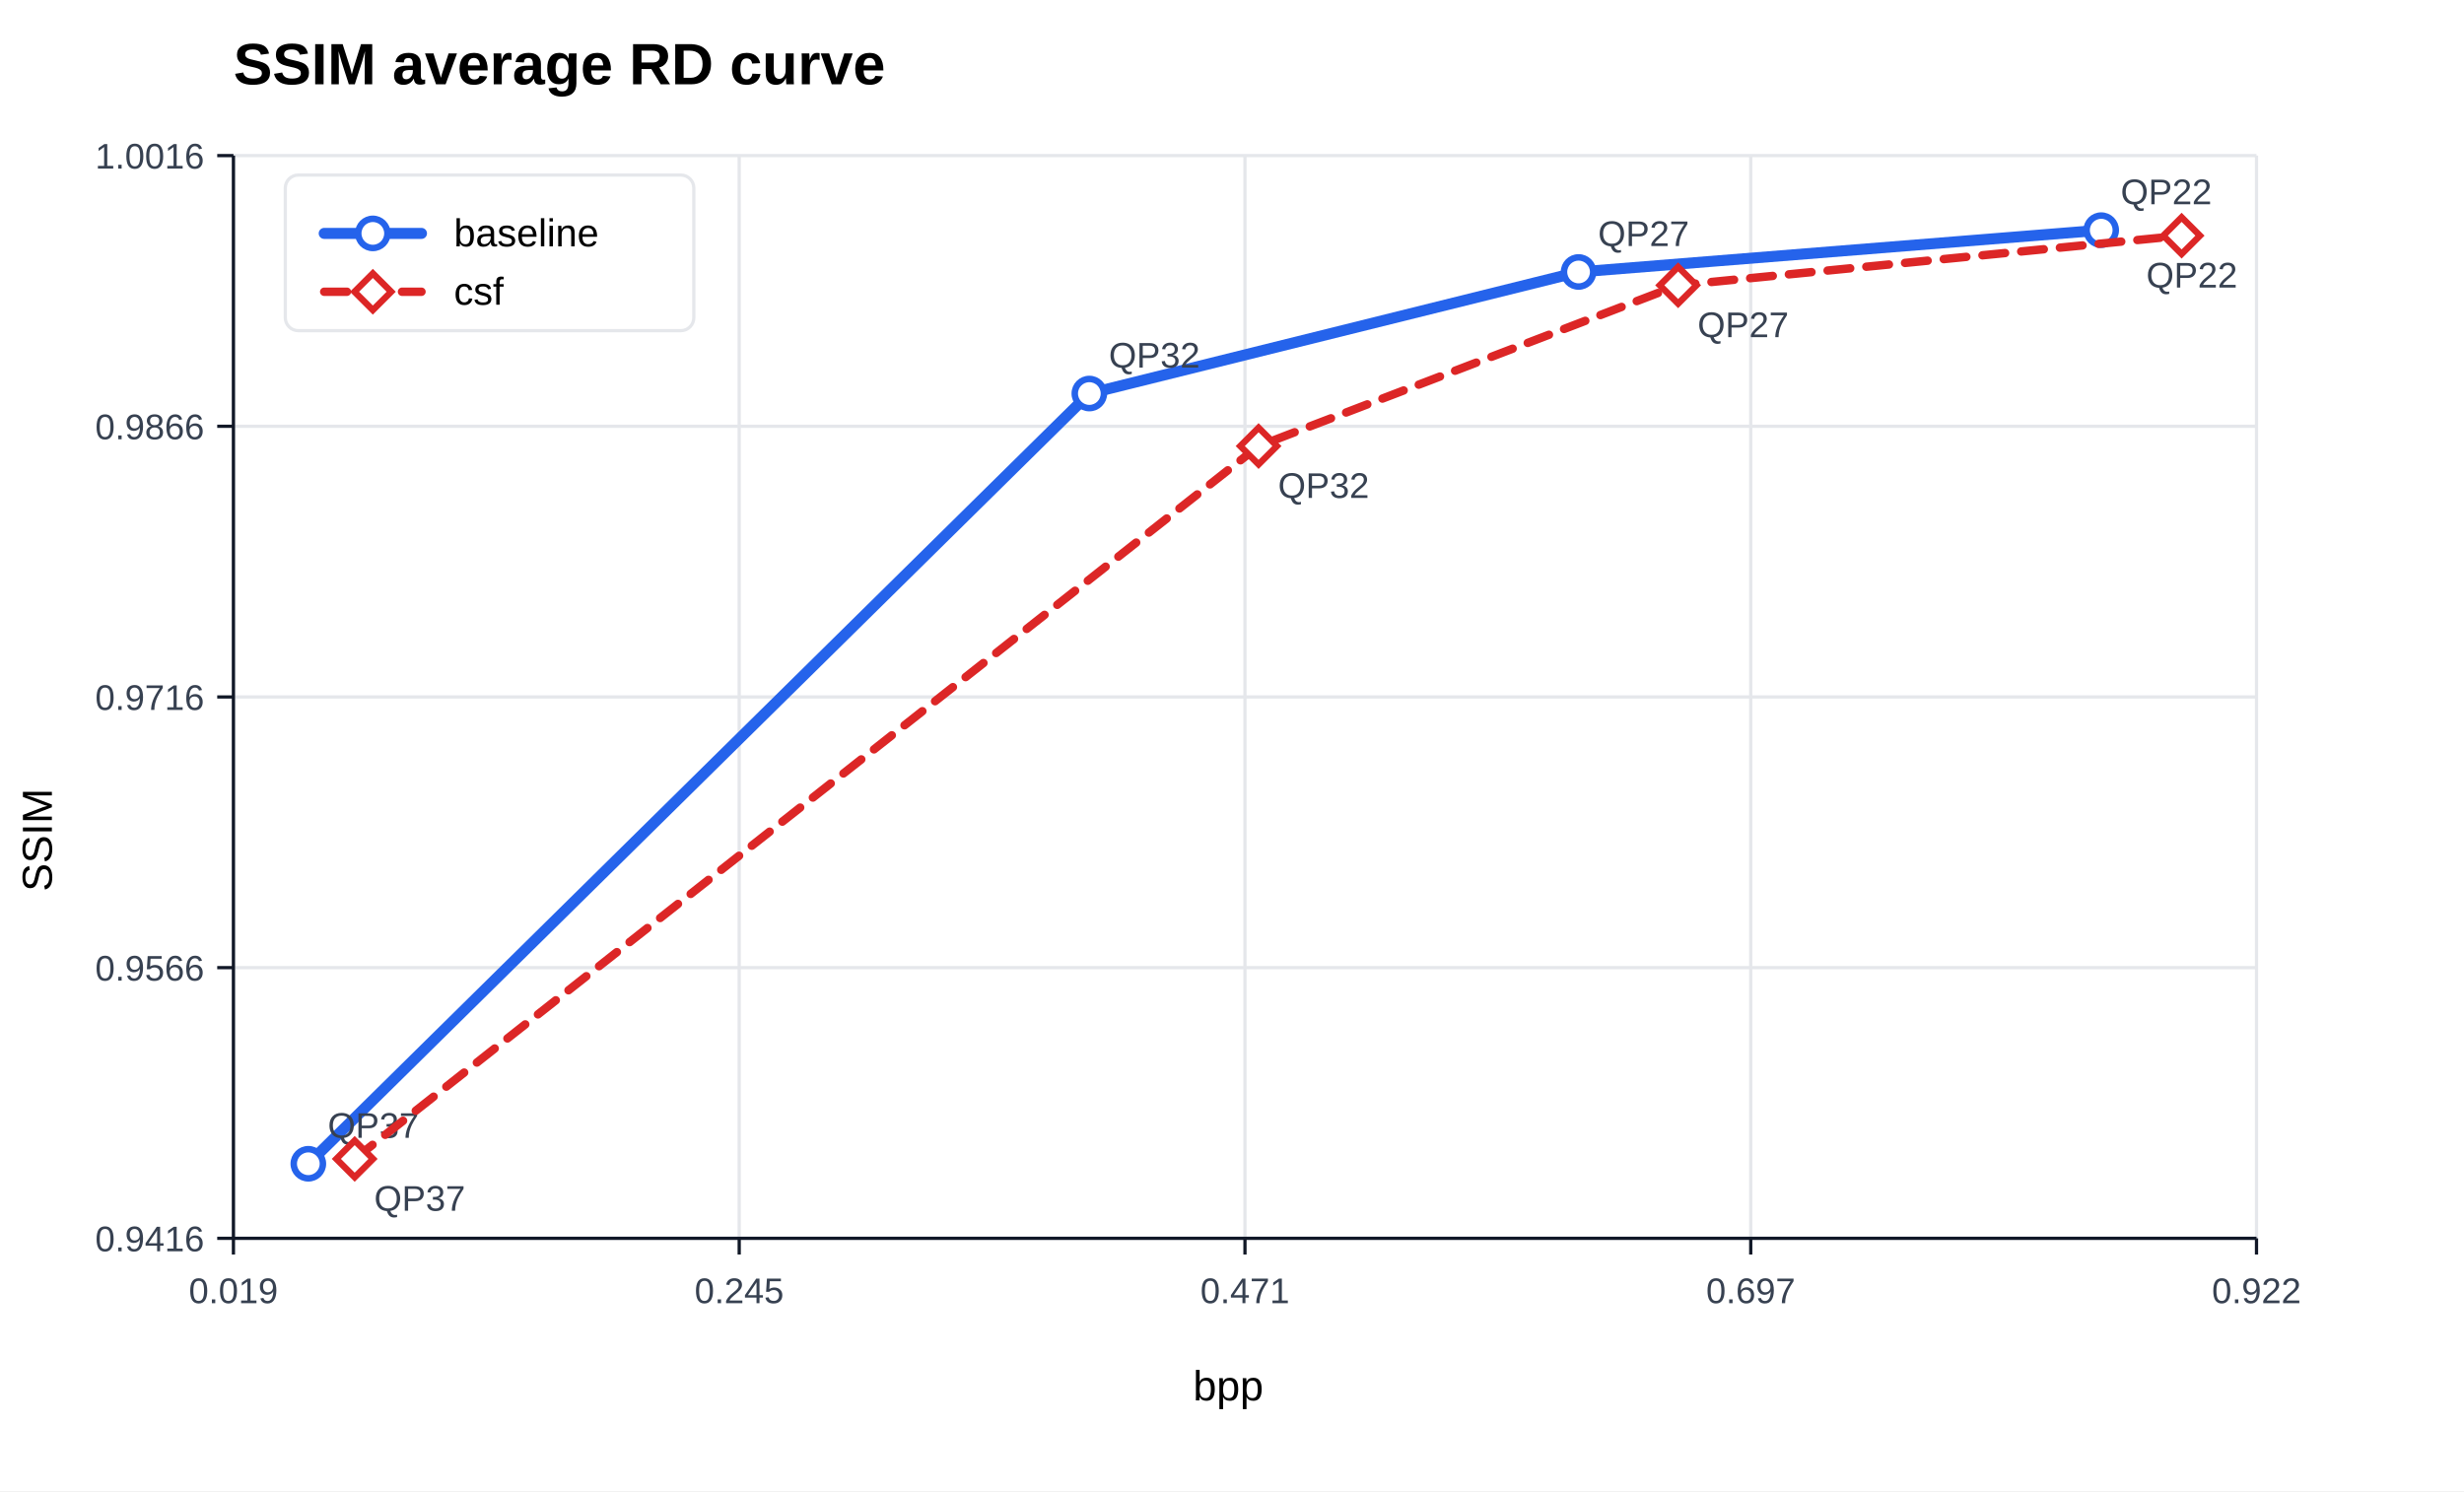
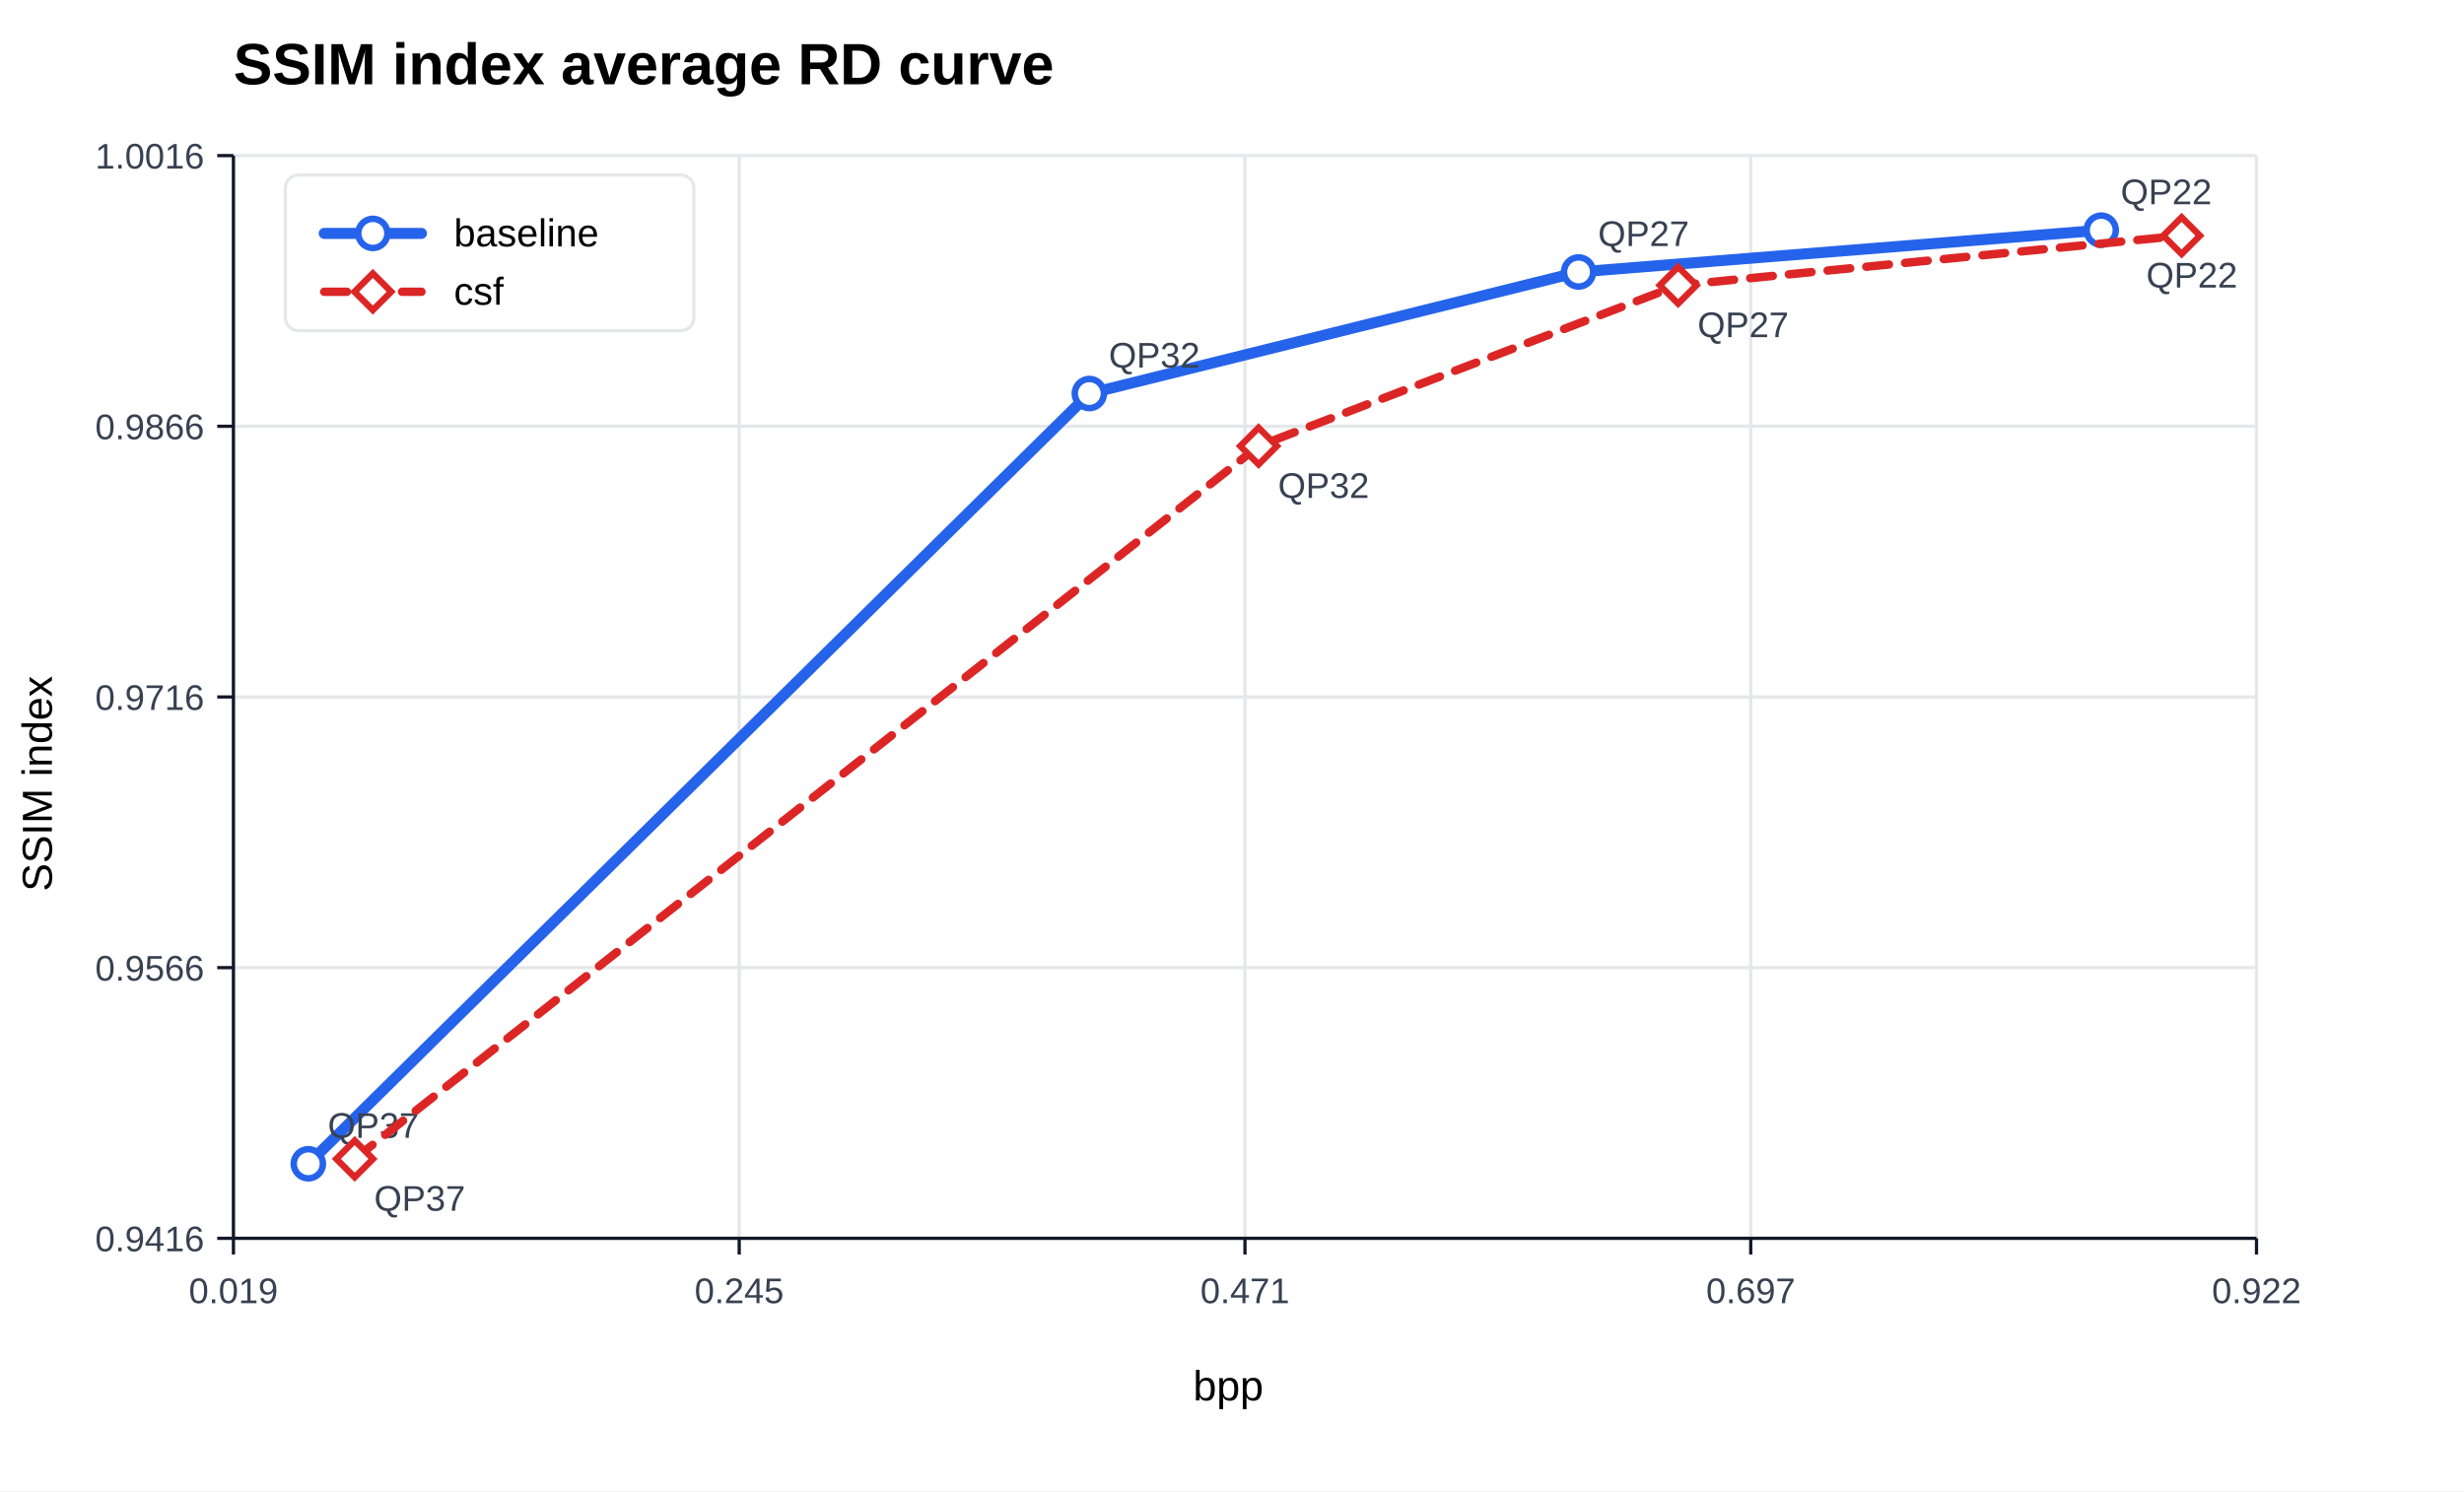
<svg xmlns="http://www.w3.org/2000/svg" width="760" height="460" viewBox="0 0 760 460">
  <rect width="100%" height="100%" fill="#ffffff" />
-   <text x="72" y="26" font-family="Arial" font-size="18" font-weight="700">SSIM average RD curve</text>
+   <text x="72" y="26" font-family="Arial" font-size="18" font-weight="700">SSIM index average RD curve</text>
  <line x1="72.0" y1="48" x2="72.0" y2="382" stroke="#e5e7eb" stroke-width="1" />
  <line x1="228.0" y1="48" x2="228.0" y2="382" stroke="#e5e7eb" stroke-width="1" />
  <line x1="384.0" y1="48" x2="384.0" y2="382" stroke="#e5e7eb" stroke-width="1" />
  <line x1="540.0" y1="48" x2="540.0" y2="382" stroke="#e5e7eb" stroke-width="1" />
  <line x1="696.0" y1="48" x2="696.0" y2="382" stroke="#e5e7eb" stroke-width="1" />
  <line x1="72" y1="382.0" x2="696" y2="382.0" stroke="#e5e7eb" stroke-width="1" />
  <line x1="72" y1="298.5" x2="696" y2="298.5" stroke="#e5e7eb" stroke-width="1" />
  <line x1="72" y1="215.0" x2="696" y2="215.0" stroke="#e5e7eb" stroke-width="1" />
  <line x1="72" y1="131.5" x2="696" y2="131.5" stroke="#e5e7eb" stroke-width="1" />
  <line x1="72" y1="48.0" x2="696" y2="48.0" stroke="#e5e7eb" stroke-width="1" />
  <line x1="72" y1="382" x2="696" y2="382" stroke="#111827" />
  <line x1="72" y1="48" x2="72" y2="382" stroke="#111827" />
  <text x="368" y="432" font-family="Arial" font-size="13">bpp</text>
-   <text x="16" y="275" font-family="Arial" font-size="13" transform="rotate(-90 16,275)">SSIM</text>
+   <text x="16" y="275" font-family="Arial" font-size="13" transform="rotate(-90 16,275)">SSIM index</text>
  <line x1="72.0" y1="382" x2="72.0" y2="387" stroke="#111827" />
  <text x="72.0" y="402" font-family="Arial" font-size="11" fill="#374151" text-anchor="middle">0.019</text>
  <line x1="228.0" y1="382" x2="228.0" y2="387" stroke="#111827" />
  <text x="228.0" y="402" font-family="Arial" font-size="11" fill="#374151" text-anchor="middle">0.245</text>
  <line x1="384.0" y1="382" x2="384.0" y2="387" stroke="#111827" />
  <text x="384.0" y="402" font-family="Arial" font-size="11" fill="#374151" text-anchor="middle">0.471</text>
  <line x1="540.0" y1="382" x2="540.0" y2="387" stroke="#111827" />
  <text x="540.0" y="402" font-family="Arial" font-size="11" fill="#374151" text-anchor="middle">0.697</text>
  <line x1="696.0" y1="382" x2="696.0" y2="387" stroke="#111827" />
  <text x="696.0" y="402" font-family="Arial" font-size="11" fill="#374151" text-anchor="middle">0.922</text>
  <line x1="67" y1="382.0" x2="72" y2="382.0" stroke="#111827" />
  <text x="63" y="386.0" font-family="Arial" font-size="11" fill="#374151" text-anchor="end">0.9416</text>
  <line x1="67" y1="298.5" x2="72" y2="298.5" stroke="#111827" />
  <text x="63" y="302.5" font-family="Arial" font-size="11" fill="#374151" text-anchor="end">0.9566</text>
  <line x1="67" y1="215.0" x2="72" y2="215.0" stroke="#111827" />
  <text x="63" y="219.0" font-family="Arial" font-size="11" fill="#374151" text-anchor="end">0.9716</text>
  <line x1="67" y1="131.5" x2="72" y2="131.5" stroke="#111827" />
  <text x="63" y="135.5" font-family="Arial" font-size="11" fill="#374151" text-anchor="end">0.9866</text>
  <line x1="67" y1="48.0" x2="72" y2="48.0" stroke="#111827" />
  <text x="63" y="52.0" font-family="Arial" font-size="11" fill="#374151" text-anchor="end">1.0016</text>
  <polyline fill="none" stroke="#2563eb" stroke-width="3.4" stroke-linecap="round" stroke-linejoin="round" points="95.1,359.0 336.0,121.4 486.9,83.9 648.1,71.0" />
  <circle cx="95.1" cy="359.0" r="4.5" fill="#ffffff" stroke="#2563eb" stroke-width="2" />
  <text x="101.1" y="351.0" font-family="Arial" font-size="11" fill="#374151">QP37</text>
  <circle cx="336.0" cy="121.4" r="4.5" fill="#ffffff" stroke="#2563eb" stroke-width="2" />
  <text x="342.0" y="113.4" font-family="Arial" font-size="11" fill="#374151">QP32</text>
  <circle cx="486.9" cy="83.9" r="4.5" fill="#ffffff" stroke="#2563eb" stroke-width="2" />
  <text x="492.9" y="75.9" font-family="Arial" font-size="11" fill="#374151">QP27</text>
  <circle cx="648.1" cy="71.0" r="4.5" fill="#ffffff" stroke="#2563eb" stroke-width="2" />
  <text x="654.1" y="63.0" font-family="Arial" font-size="11" fill="#374151">QP22</text>
  <polyline fill="none" stroke="#dc2626" stroke-width="2.6" stroke-linecap="round" stroke-linejoin="round" stroke-dasharray="7 5" points="109.4,357.5 388.2,137.6 517.6,88.0 672.9,72.7" />
  <rect x="105.4" y="353.5" width="8" height="8" transform="rotate(45 109.4 357.5)" fill="#ffffff" stroke="#dc2626" stroke-width="2" />
  <text x="115.4" y="373.5" font-family="Arial" font-size="11" fill="#374151">QP37</text>
  <rect x="384.2" y="133.6" width="8" height="8" transform="rotate(45 388.2 137.6)" fill="#ffffff" stroke="#dc2626" stroke-width="2" />
  <text x="394.2" y="153.6" font-family="Arial" font-size="11" fill="#374151">QP32</text>
  <rect x="513.6" y="84.0" width="8" height="8" transform="rotate(45 517.6 88.0)" fill="#ffffff" stroke="#dc2626" stroke-width="2" />
  <text x="523.6" y="104.0" font-family="Arial" font-size="11" fill="#374151">QP27</text>
  <rect x="668.9" y="68.7" width="8" height="8" transform="rotate(45 672.9 72.7)" fill="#ffffff" stroke="#dc2626" stroke-width="2" />
  <text x="662.0" y="88.7" font-family="Arial" font-size="11" fill="#374151">QP22</text>
  <rect x="88" y="54" width="126" height="48" rx="4" fill="#ffffff" stroke="#e5e7eb" />
  <line x1="100" y1="72" x2="130" y2="72" stroke="#2563eb" stroke-width="3.4" stroke-linecap="round" />
  <circle cx="115.0" cy="72.0" r="4.5" fill="#ffffff" stroke="#2563eb" stroke-width="2" />
  <text x="140" y="76" font-family="Arial" font-size="12">baseline</text>
  <line x1="100" y1="90" x2="130" y2="90" stroke="#dc2626" stroke-width="2.6" stroke-linecap="round" stroke-dasharray="7 5" />
  <rect x="111.0" y="86.0" width="8" height="8" transform="rotate(45 115.0 90.0)" fill="#ffffff" stroke="#dc2626" stroke-width="2" />
  <text x="140" y="94" font-family="Arial" font-size="12">csf</text>
</svg>
